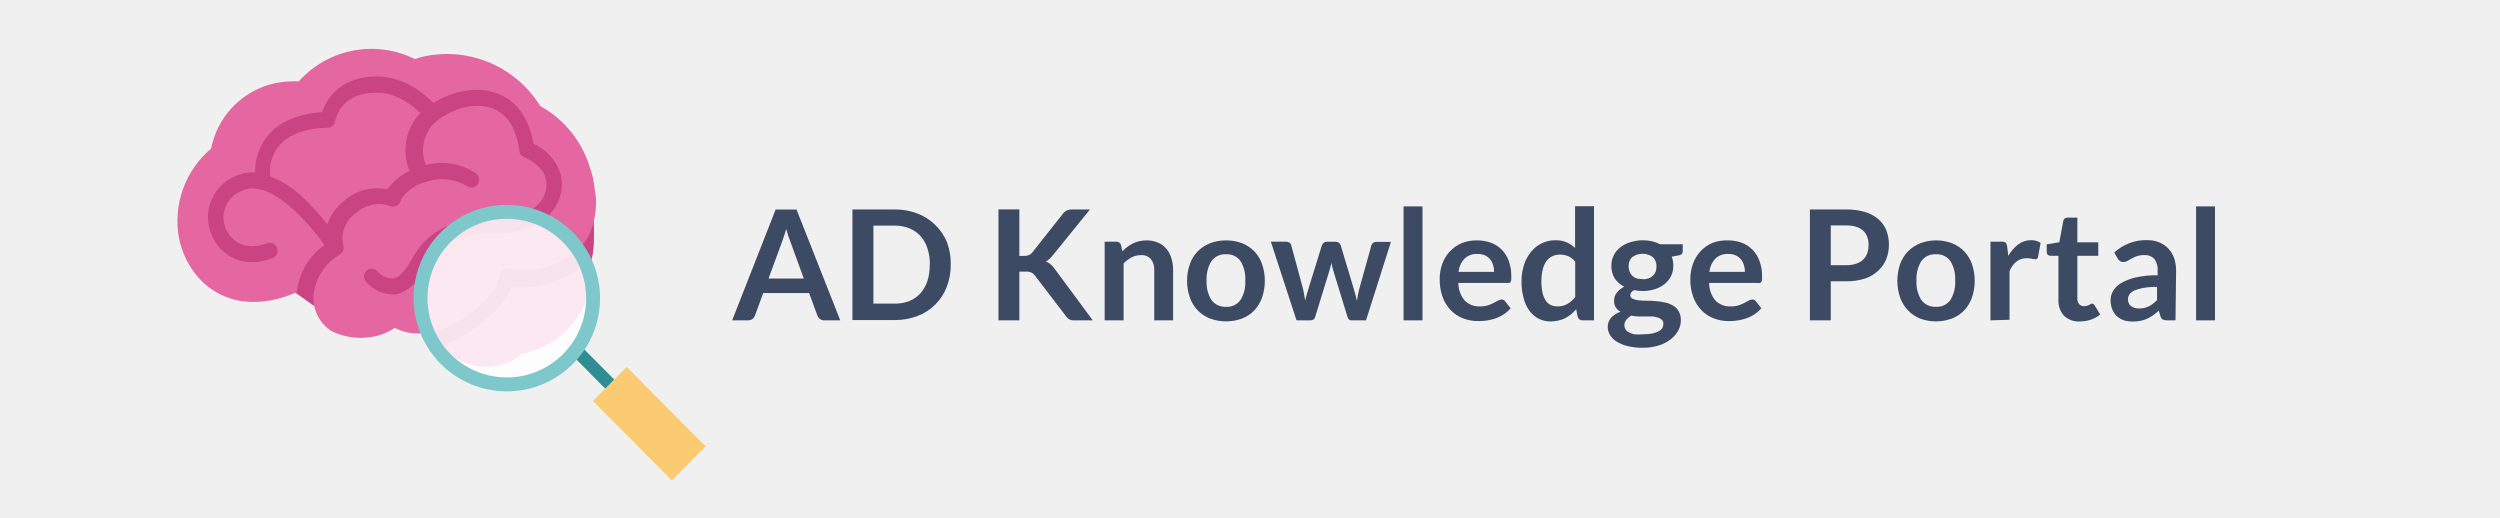
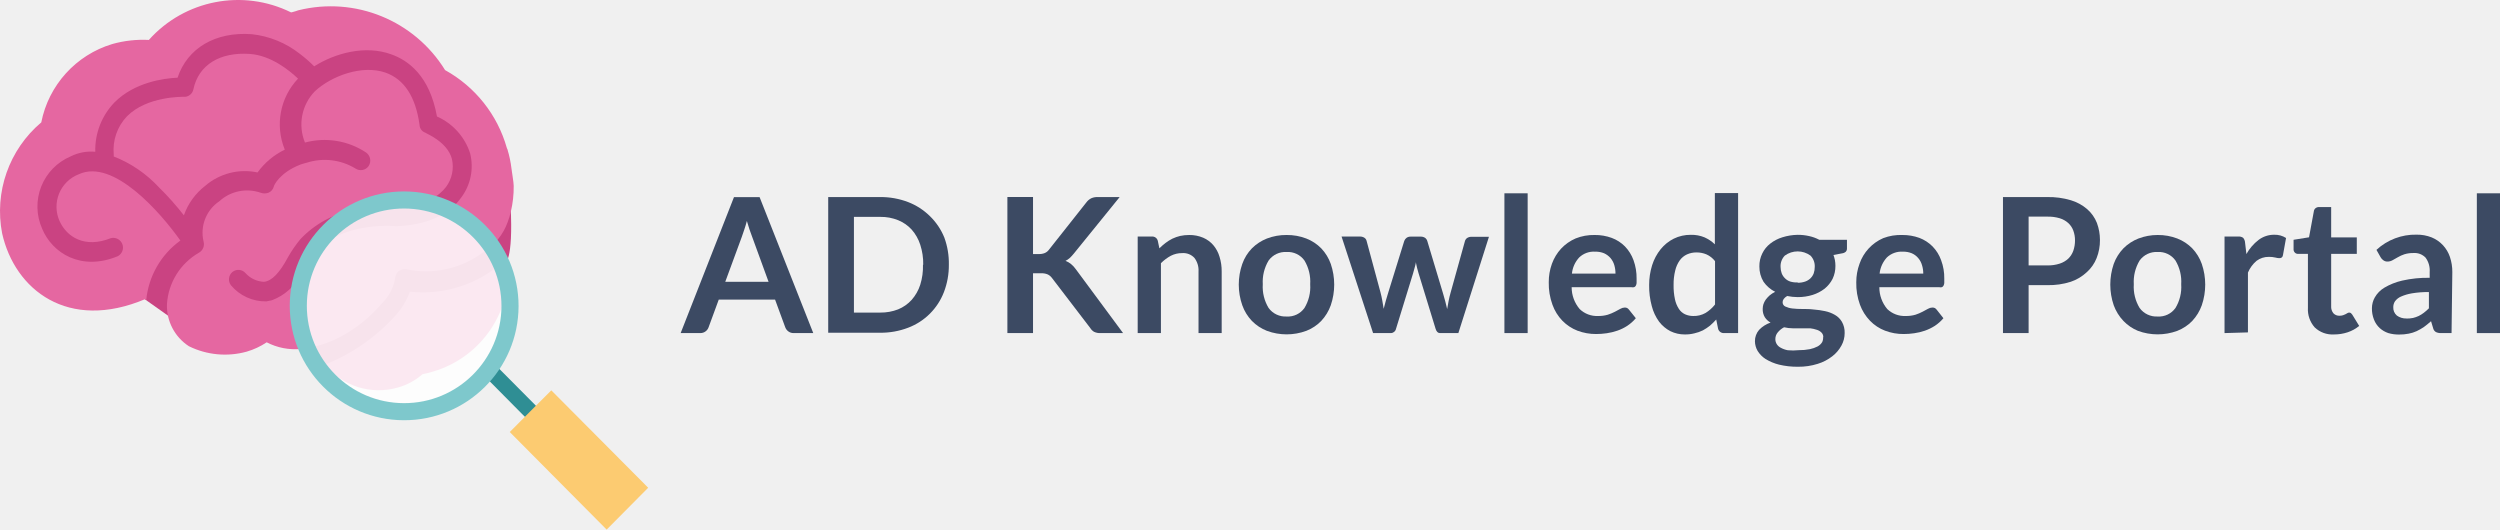
- <svg xmlns="http://www.w3.org/2000/svg" id="Layer_1" data-name="Layer 1" viewBox="0 0 359 74.31">
-   <path d="M40.82,40.9l4.89,3.46,14.67,1.8,3.19,3.52h8.16l8.07-6,4.77-5.84s1-.2.67-6.71-7-12.45-7-12.45l-7.16-7.77L57.94,9.72,47.53,10.89l-12,7.77-7,10.65v7.28l5.22,5,7.92-2.9Z" fill="#ca4382" />
-   <path d="M83.24,38.57a14.15,14.15,0,0,1-9.79,2.59,8.44,8.44,0,0,1-1.64,2.74,22.14,22.14,0,0,1-8.31,5.8,8.13,8.13,0,0,0,8.55,2.67,7.38,7.38,0,0,0,2.88-1.56,9.37,9.37,0,0,0,1.24-.31,12.32,12.32,0,0,0,8.76-13.14A8,8,0,0,1,83.24,38.57Z" fill="#e567a1" />
-   <path d="M85.34,26.74a12.69,12.69,0,0,0-.46-2.2c0-.08-.09-.15-.09-.23a15.09,15.09,0,0,0-7.22-9.09,15.72,15.72,0,0,0-17.17-7c-.24.09-.46.15-.79.24h-.08A14,14,0,0,0,42.9,11.69a13.32,13.32,0,0,0-4.28.48,12,12,0,0,0-8.31,9.17,13.61,13.61,0,0,0-4.58,13c1.48,6.58,7.7,11.52,16.78,7.67,0,.09,0,.09.08.16a9.74,9.74,0,0,1,4-7c-2.33-3.29-7.85-9.63-11.89-7.76a4.08,4.08,0,0,0-2.25,5.48c.85,1.87,2.95,3.22,6,2A1.14,1.14,0,0,1,39.27,37c-4.34,1.8-7.7-.4-8.86-3.22a6.37,6.37,0,0,1,3.34-8.46,5.32,5.32,0,0,1,2.88-.54A8,8,0,0,1,38.88,19c2.33-2.35,5.76-2.82,7.38-2.89,1.15-3.46,4.43-5.41,8.7-5.09a11,11,0,0,1,5.59,2.28,16.16,16.16,0,0,1,1.7,1.48c2.49-1.57,6-2.5,9-1.41,2,.7,4.51,2.5,5.37,7.28a7.09,7.09,0,0,1,3.88,4.31,6.13,6.13,0,0,1-1.09,5.24c-1,1.41-3.19,3.13-7.46,3.29h-.16c-.08,0-7.85-.79-10.64,4.78-.16.31-.31.63-.46.87a6.28,6.28,0,0,1-3.34,3c-.24.08-.46.08-.7.15a5.27,5.27,0,0,1-4.13-1.87,1.13,1.13,0,0,1,.16-1.57,1.11,1.11,0,0,1,1.55.15A3.08,3.08,0,0,0,56.36,40c.94-.08,1.86-1.09,2.79-2.82A14.43,14.43,0,0,1,60.64,35,11.64,11.64,0,0,1,67,31.56a14.94,14.94,0,0,1,5-.31c3.34-.15,4.89-1.33,5.68-2.35a4,4,0,0,0,.69-3.28c-.54-2.05-3.1-3-3.1-3.07a1,1,0,0,1-.69-.93c-.46-3.29-1.79-5.33-4-6.11-2.73-.94-6.31.39-8.25,2.19a5.57,5.57,0,0,0-1.16,6,8.8,8.8,0,0,1,7.16,1.17,1.16,1.16,0,0,1,.3,1.57,1.12,1.12,0,0,1-1.55.3,6.91,6.91,0,0,0-5.67-.69c-.31.08-.55.15-.78.23-2.41.94-3.11,2.44-3.11,2.59a1.08,1.08,0,0,1-.61.7,1.32,1.32,0,0,1-.94,0,4.81,4.81,0,0,0-4.82,1,4.44,4.44,0,0,0-1.85,4.7,1.14,1.14,0,0,1-.55,1.33,7.48,7.48,0,0,0-3.73,6,5.64,5.64,0,0,0,2.57,4.94,9.53,9.53,0,0,0,6.77.63,8.44,8.44,0,0,0,2.33-1.09,7.24,7.24,0,0,0,4,.78,13,13,0,0,0,4.73-1.48,16.55,16.55,0,0,0,4.74-3.85,5.28,5.28,0,0,0,1.55-2.89,1.27,1.27,0,0,1,.39-.87,1.29,1.29,0,0,1,.94-.24,11.16,11.16,0,0,0,9-2A6.84,6.84,0,0,0,84.9,33a9.42,9.42,0,0,0,.37-1.23,12.35,12.35,0,0,0,.33-3C85.58,28.19,85.46,27.71,85.34,26.74Z" fill="#e567a1" />
-   <path d="M54.72,13.33c-3.49-.24-6,1.26-6.61,4.15a1.09,1.09,0,0,1-1.16.87c-.08,0-4.27-.09-6.61,2.28a5.7,5.7,0,0,0-1.55,4.46v.24a14.36,14.36,0,0,1,5.29,3.61A32.75,32.75,0,0,1,47,32.22a7.49,7.49,0,0,1,2.49-3.45,7.1,7.1,0,0,1,6.13-1.57,8.51,8.51,0,0,1,3.19-2.67,7.77,7.77,0,0,1,1.55-8.31C59.39,15.29,57.21,13.5,54.72,13.33Z" fill="#e567a1" />
-   <path d="M82.6,51.45c1.43,1.43,2.84,2.86,4.27,4.31a.92.92,0,0,0,1.3-1.29c-1.43-1.43-2.85-2.86-4.28-4.31C83.06,49.31,81.76,50.62,82.6,51.45Z" fill="#2f8e94" />
-   <path d="M101.34,64.1,96.48,69,85.14,57.58l2.38-2.4L90,52.7Z" fill="#fccb71" />
-   <path d="M85.07,43a12.11,12.11,0,0,1-22.9,5.5,11.76,11.76,0,0,1-1-2.67A12.27,12.27,0,0,1,60.86,43a12.09,12.09,0,0,1,2.83-7.77A12.06,12.06,0,0,1,73,30.89a11.94,11.94,0,0,1,5.5,1.33A12.11,12.11,0,0,1,85,41.68C85,42.13,85.07,42.57,85.07,43Z" fill="#fff" opacity="0.85" style="isolation:isolate" />
-   <path d="M85.17,42.86A12.39,12.39,0,1,1,72.78,30.42,12.42,12.42,0,0,1,85.17,42.86Z" fill="none" stroke="#7ec8cc" stroke-miterlimit="10" stroke-width="2" />
-   <path d="M120.66,46h-2.29a1,1,0,0,1-.63-.2,1.06,1.06,0,0,1-.36-.48l-1.19-3.24H109.6l-1.19,3.24a1,1,0,0,1-.34.47,1,1,0,0,1-.63.21h-2.3l6.24-15.91h3Zm-10.3-6h5.07l-1.93-5.29c-.09-.24-.19-.51-.3-.83s-.21-.67-.31-1c-.1.37-.2.72-.3,1s-.2.61-.29.85Z" fill="#3c4a63" />
-   <path d="M136.53,38a8.73,8.73,0,0,1-.58,3.21,7.22,7.22,0,0,1-4.18,4.16,8.92,8.92,0,0,1-3.29.59h-6.07V30.08h6.07a8.92,8.92,0,0,1,3.29.59,7.47,7.47,0,0,1,2.54,1.64A7.34,7.34,0,0,1,136,34.82,8.81,8.81,0,0,1,136.53,38Zm-3,0a7.21,7.21,0,0,0-.35-2.35,5,5,0,0,0-1-1.76,4.33,4.33,0,0,0-1.58-1.1,5.37,5.37,0,0,0-2.09-.39h-3.09v11.2h3.09a5.56,5.56,0,0,0,2.09-.38,4.35,4.35,0,0,0,1.58-1.11,5,5,0,0,0,1-1.76A7.12,7.12,0,0,0,133.5,38Z" fill="#3c4a63" />
-   <path d="M146.38,36.75h.69a1.71,1.71,0,0,0,.69-.12,1.19,1.19,0,0,0,.47-.37l4.39-5.55a1.6,1.6,0,0,1,.58-.49,1.72,1.72,0,0,1,.76-.14h2.56l-5.36,6.61a5.07,5.07,0,0,1-.48.52,2.33,2.33,0,0,1-.5.34,2.2,2.2,0,0,1,.65.37,3.13,3.13,0,0,1,.57.62L156.92,46h-2.61a1.6,1.6,0,0,1-.79-.15,1.32,1.32,0,0,1-.44-.44l-4.49-5.87a1.35,1.35,0,0,0-.5-.41,1.8,1.8,0,0,0-.78-.13h-.93v7h-3V30.07h3Z" fill="#3c4a63" />
-   <path d="M158.63,46V34.7h1.66a.66.66,0,0,1,.69.49l.19.89a7.06,7.06,0,0,1,.72-.63,5.1,5.1,0,0,1,.8-.5,4.67,4.67,0,0,1,.91-.32,5,5,0,0,1,1.06-.11,4.07,4.07,0,0,1,1.64.32,3.27,3.27,0,0,1,1.19.88,3.72,3.72,0,0,1,.72,1.35,5.56,5.56,0,0,1,.25,1.73V46h-2.71V38.8a2.41,2.41,0,0,0-.48-1.6,1.77,1.77,0,0,0-1.44-.56,2.85,2.85,0,0,0-1.32.31,5,5,0,0,0-1.16.87V46Z" fill="#3c4a63" />
-   <path d="M176.06,34.52a6.24,6.24,0,0,1,2.3.41,5,5,0,0,1,1.75,1.15,5.13,5.13,0,0,1,1.12,1.83,7.49,7.49,0,0,1,0,4.83,5.26,5.26,0,0,1-1.12,1.84,4.92,4.92,0,0,1-1.75,1.16,6.66,6.66,0,0,1-4.6,0A5,5,0,0,1,172,44.58a5.14,5.14,0,0,1-1.13-1.84,7.32,7.32,0,0,1,0-4.83A5,5,0,0,1,172,36.08a5.17,5.17,0,0,1,1.76-1.15A6.28,6.28,0,0,1,176.06,34.52Zm0,9.54a2.38,2.38,0,0,0,2.09-1,4.74,4.74,0,0,0,.67-2.77,4.8,4.8,0,0,0-.67-2.78,2.38,2.38,0,0,0-2.09-1,2.42,2.42,0,0,0-2.11,1,4.84,4.84,0,0,0-.68,2.78,4.78,4.78,0,0,0,.68,2.77A2.44,2.44,0,0,0,176.06,44.06Z" fill="#3c4a63" />
-   <path d="M182.49,34.7h2.15a.94.94,0,0,1,.52.14.6.6,0,0,1,.26.37l1.62,6c.09.33.16.66.22,1s.1.63.16.95c.08-.32.16-.63.25-.95s.19-.64.3-1l1.86-6a.78.78,0,0,1,.27-.36.81.81,0,0,1,.46-.14h1.2a.89.89,0,0,1,.5.14.7.7,0,0,1,.26.36l1.85,6.16c.09.32.18.62.26.92s.15.6.22.9c.05-.32.11-.63.17-.95s.14-.64.24-1l1.67-6a.64.64,0,0,1,.26-.37.91.91,0,0,1,.49-.14h2.06L196.16,46H194c-.23,0-.4-.17-.5-.49l-2-6.52c-.07-.21-.13-.43-.18-.65s-.1-.43-.14-.64c0,.22-.09.44-.14.66s-.11.43-.18.65l-2,6.5a.62.62,0,0,1-.6.49h-2.08Z" fill="#3c4a63" />
-   <path d="M204.27,29.64V46h-2.72V29.64Z" fill="#3c4a63" />
-   <path d="M212.11,34.52a5.6,5.6,0,0,1,2,.34,4.27,4.27,0,0,1,1.55,1,4.55,4.55,0,0,1,1,1.61,6.06,6.06,0,0,1,.36,2.17c0,.2,0,.37,0,.51a.8.8,0,0,1-.1.32.35.35,0,0,1-.2.16.67.67,0,0,1-.3,0h-7a3.93,3.93,0,0,0,.94,2.56,2.91,2.91,0,0,0,2.15.81,3.84,3.84,0,0,0,1.14-.15,5.6,5.6,0,0,0,.84-.35c.24-.12.45-.23.63-.34a1.06,1.06,0,0,1,.52-.15.61.61,0,0,1,.28.06.76.76,0,0,1,.21.19l.8,1a4.76,4.76,0,0,1-1,.89,5.28,5.28,0,0,1-1.17.57,6.79,6.79,0,0,1-1.24.3,8.69,8.69,0,0,1-1.23.09,6.08,6.08,0,0,1-2.19-.39,5,5,0,0,1-1.76-1.16,5.22,5.22,0,0,1-1.17-1.89,7.21,7.21,0,0,1-.43-2.61,6.22,6.22,0,0,1,.37-2.17,5.28,5.28,0,0,1,1.07-1.77,5.13,5.13,0,0,1,1.71-1.2A5.67,5.67,0,0,1,212.11,34.52Zm.06,1.95a2.48,2.48,0,0,0-1.86.67,3.27,3.27,0,0,0-.86,1.9h5.1a3.53,3.53,0,0,0-.14-1,2.31,2.31,0,0,0-.44-.82,2.24,2.24,0,0,0-.75-.56A2.62,2.62,0,0,0,212.17,36.47Z" fill="#3c4a63" />
-   <path d="M227.26,46a.68.68,0,0,1-.7-.5l-.22-1.09a8.25,8.25,0,0,1-.73.72,5.68,5.68,0,0,1-.83.55,4.39,4.39,0,0,1-1,.35,4.33,4.33,0,0,1-1.11.13,3.81,3.81,0,0,1-1.69-.38,3.93,3.93,0,0,1-1.33-1.12,5.33,5.33,0,0,1-.85-1.81,8.83,8.83,0,0,1-.31-2.47,7.63,7.63,0,0,1,.35-2.33,5.73,5.73,0,0,1,1-1.87,4.65,4.65,0,0,1,1.53-1.23,4.4,4.4,0,0,1,2-.45,3.92,3.92,0,0,1,1.61.3,4.3,4.3,0,0,1,1.2.81v-6h2.72V46Zm-3.62-2a2.75,2.75,0,0,0,1.44-.35,4.14,4.14,0,0,0,1.12-1V37.58a2.64,2.64,0,0,0-1-.79,3,3,0,0,0-1.17-.23,2.65,2.65,0,0,0-1.11.23,2.13,2.13,0,0,0-.85.7,3.35,3.35,0,0,0-.53,1.19,6.5,6.5,0,0,0-.19,1.69,7.3,7.3,0,0,0,.16,1.68,3.31,3.31,0,0,0,.46,1.12,1.73,1.73,0,0,0,.72.63A2.32,2.32,0,0,0,223.64,44Z" fill="#3c4a63" />
-   <path d="M235.87,34.5a5.9,5.9,0,0,1,1.36.15,4.64,4.64,0,0,1,1.17.43h3.24v1a.54.54,0,0,1-.13.39.79.79,0,0,1-.45.2l-1,.19a3.78,3.78,0,0,1,.17.6,3.71,3.71,0,0,1,.06.67,3.46,3.46,0,0,1-.33,1.52,3.58,3.58,0,0,1-.93,1.15,4.53,4.53,0,0,1-1.4.73,5.78,5.78,0,0,1-1.75.26,6.28,6.28,0,0,1-1.24-.13c-.36.22-.53.46-.53.72a.54.54,0,0,0,.31.51,2.67,2.67,0,0,0,.83.23,9.94,9.94,0,0,0,1.16.06c.43,0,.87,0,1.33.06a9.68,9.68,0,0,1,1.33.19,3.83,3.83,0,0,1,1.16.44,2.2,2.2,0,0,1,.82.81,2.48,2.48,0,0,1,.32,1.32,3,3,0,0,1-.37,1.45,4,4,0,0,1-1.07,1.26,5.31,5.31,0,0,1-1.71.89,7.39,7.39,0,0,1-2.31.34,9.08,9.08,0,0,1-2.23-.25,5.58,5.58,0,0,1-1.57-.66,3,3,0,0,1-.93-.95,2.31,2.31,0,0,1-.31-1.12,2,2,0,0,1,.49-1.34,3.36,3.36,0,0,1,1.34-.85,1.9,1.9,0,0,1-.67-.62,1.79,1.79,0,0,1-.25-1,1.93,1.93,0,0,1,.08-.52,2.27,2.27,0,0,1,.27-.54,3.54,3.54,0,0,1,.46-.5,3.17,3.17,0,0,1,.65-.42A3.65,3.65,0,0,1,231.88,40a3.38,3.38,0,0,1-.49-1.81,3.29,3.29,0,0,1,.34-1.51,3.24,3.24,0,0,1,.93-1.15,4.36,4.36,0,0,1,1.42-.74A6.35,6.35,0,0,1,235.87,34.5Zm3,12a.73.73,0,0,0-.2-.55,1.31,1.31,0,0,0-.54-.33,3.85,3.85,0,0,0-.79-.18c-.31,0-.63,0-1,0h-1.06a4.57,4.57,0,0,1-1-.12,2.35,2.35,0,0,0-.74.6,1.19,1.19,0,0,0-.28.79,1.09,1.09,0,0,0,.15.56,1.18,1.18,0,0,0,.47.44,2.74,2.74,0,0,0,.84.3A6.6,6.6,0,0,0,236,48a6.29,6.29,0,0,0,1.31-.12,3.48,3.48,0,0,0,.9-.32,1.43,1.43,0,0,0,.53-.5A1.22,1.22,0,0,0,238.85,46.46Zm-3-6.39a2.58,2.58,0,0,0,.88-.14,1.67,1.67,0,0,0,.62-.38,1.62,1.62,0,0,0,.38-.58,2.27,2.27,0,0,0,.12-.75,1.76,1.76,0,0,0-.5-1.33,2.54,2.54,0,0,0-3,0,1.76,1.76,0,0,0-.5,1.33A2.25,2.25,0,0,0,234,39a1.62,1.62,0,0,0,.38.58,1.54,1.54,0,0,0,.63.39A2.56,2.56,0,0,0,235.87,40.07Z" fill="#3c4a63" />
-   <path d="M248.12,34.52a5.7,5.7,0,0,1,2,.34,4.32,4.32,0,0,1,1.54,1,4.42,4.42,0,0,1,1,1.61,5.84,5.84,0,0,1,.37,2.17,3.68,3.68,0,0,1,0,.51.8.8,0,0,1-.1.32.37.37,0,0,1-.19.16.69.69,0,0,1-.31,0h-7a3.93,3.93,0,0,0,.93,2.56,2.92,2.92,0,0,0,2.16.81,3.84,3.84,0,0,0,1.14-.15,5.46,5.46,0,0,0,.83-.35c.24-.12.45-.23.63-.34a1.06,1.06,0,0,1,.52-.15.65.65,0,0,1,.29.06.76.76,0,0,1,.21.19l.79,1a4.71,4.71,0,0,1-1,.89,5.74,5.74,0,0,1-1.17.57,6.89,6.89,0,0,1-1.25.3,8.66,8.66,0,0,1-1.22.09,6,6,0,0,1-2.19-.39,4.87,4.87,0,0,1-1.76-1.16,5.38,5.38,0,0,1-1.18-1.89,7.21,7.21,0,0,1-.43-2.61,6.23,6.23,0,0,1,.38-2.17,5.07,5.07,0,0,1,2.77-3A5.67,5.67,0,0,1,248.12,34.52Zm.06,1.95a2.51,2.51,0,0,0-1.86.67,3.33,3.33,0,0,0-.86,1.9h5.11a3.21,3.21,0,0,0-.15-1,2.17,2.17,0,0,0-.44-.82,2.05,2.05,0,0,0-.75-.56A2.62,2.62,0,0,0,248.18,36.47Z" fill="#3c4a63" />
-   <path d="M262.9,40.39V46h-3V30.08h5.18a9.08,9.08,0,0,1,2.76.37,5.2,5.2,0,0,1,1.92,1.05,4.18,4.18,0,0,1,1.13,1.6,5.7,5.7,0,0,1,.36,2,5.59,5.59,0,0,1-.39,2.12,4.32,4.32,0,0,1-1.15,1.65A5.16,5.16,0,0,1,267.82,40a8.45,8.45,0,0,1-2.7.39Zm0-2.31h2.22a4.38,4.38,0,0,0,1.42-.21,2.66,2.66,0,0,0,1-.58,2.39,2.39,0,0,0,.59-.92,3.63,3.63,0,0,0,.2-1.22,3.23,3.23,0,0,0-.2-1.15,2.24,2.24,0,0,0-.59-.88,2.63,2.63,0,0,0-1-.56,4.69,4.69,0,0,0-1.42-.19H262.9Z" fill="#3c4a63" />
-   <path d="M278,34.52a6.24,6.24,0,0,1,2.3.41,5,5,0,0,1,1.75,1.15,5.13,5.13,0,0,1,1.12,1.83,7.49,7.49,0,0,1,0,4.83,5.26,5.26,0,0,1-1.12,1.84,4.92,4.92,0,0,1-1.75,1.16,6.66,6.66,0,0,1-4.6,0A5,5,0,0,1,274,44.58a5.3,5.3,0,0,1-1.14-1.84,7.49,7.49,0,0,1,0-4.83A5.17,5.17,0,0,1,274,36.08a5.07,5.07,0,0,1,1.76-1.15A6.28,6.28,0,0,1,278,34.52Zm0,9.54a2.38,2.38,0,0,0,2.09-1,4.74,4.74,0,0,0,.67-2.77,4.8,4.8,0,0,0-.67-2.78,2.38,2.38,0,0,0-2.09-1,2.42,2.42,0,0,0-2.11,1,4.84,4.84,0,0,0-.68,2.78,4.78,4.78,0,0,0,.68,2.77A2.44,2.44,0,0,0,278,44.06Z" fill="#3c4a63" />
-   <path d="M285.83,46V34.7h1.6a.86.86,0,0,1,.58.15.93.93,0,0,1,.22.53l.16,1.37a5.41,5.41,0,0,1,1.42-1.65,3,3,0,0,1,1.83-.61,2.42,2.42,0,0,1,1.39.38l-.36,2a.42.42,0,0,1-.14.28.45.45,0,0,1-.3.08,1.83,1.83,0,0,1-.45-.07,3,3,0,0,0-.76-.08,2.33,2.33,0,0,0-1.45.47,3.64,3.64,0,0,0-1,1.37v7Z" fill="#3c4a63" />
-   <path d="M298.64,46.16a3,3,0,0,1-2.26-.83,3.17,3.17,0,0,1-.79-2.29V36.73h-1.15a.5.5,0,0,1-.37-.14.53.53,0,0,1-.16-.43V35.08l1.81-.29.57-3.08a.53.53,0,0,1,.21-.34.63.63,0,0,1,.4-.12h1.41V34.8h3v1.93h-3v6.12a1.2,1.2,0,0,0,.26.83.92.92,0,0,0,.7.29,1.35,1.35,0,0,0,.43-.06l.29-.12.23-.13a.39.39,0,0,1,.2-.06.34.34,0,0,1,.2.06,1,1,0,0,1,.16.18l.81,1.32a4.1,4.1,0,0,1-1.36.75A5,5,0,0,1,298.64,46.16Z" fill="#3c4a63" />
-   <path d="M312.4,46h-1.22a1.29,1.29,0,0,1-.61-.12.72.72,0,0,1-.33-.47l-.24-.8c-.29.26-.57.48-.84.68a6.13,6.13,0,0,1-.86.49,4,4,0,0,1-.93.29,5.35,5.35,0,0,1-1.1.1A4.25,4.25,0,0,1,305,46a2.86,2.86,0,0,1-1-.58,2.66,2.66,0,0,1-.68-1,3.45,3.45,0,0,1-.24-1.34,2.6,2.6,0,0,1,.34-1.26,3.13,3.13,0,0,1,1.11-1.13,7.31,7.31,0,0,1,2.08-.83,13.37,13.37,0,0,1,3.23-.33v-.67a2.53,2.53,0,0,0-.48-1.69,1.77,1.77,0,0,0-1.39-.54,3.44,3.44,0,0,0-1.1.15,4,4,0,0,0-.77.35l-.6.34a1.22,1.22,0,0,1-.6.16.78.78,0,0,1-.48-.15,1.07,1.07,0,0,1-.32-.35l-.49-.87a6.7,6.7,0,0,1,4.7-1.78,4.64,4.64,0,0,1,1.76.32,3.76,3.76,0,0,1,1.32.91,3.81,3.81,0,0,1,.82,1.38,5.46,5.46,0,0,1,.28,1.76Zm-5.28-1.7a3.74,3.74,0,0,0,.77-.07,3.68,3.68,0,0,0,.66-.23,3.62,3.62,0,0,0,.61-.38,5.37,5.37,0,0,0,.59-.52V41.2a11,11,0,0,0-2,.15,5.48,5.48,0,0,0-1.28.38,1.73,1.73,0,0,0-.69.55,1.22,1.22,0,0,0-.2.67,1.2,1.2,0,0,0,.42,1A1.8,1.8,0,0,0,307.12,44.29Z" fill="#3c4a63" />
-   <path d="M318.07,29.64V46h-2.71V29.64Z" fill="#3c4a63" />
+ <svg xmlns="http://www.w3.org/2000/svg" viewBox="0 0 292.591 61.983" version="1.1" width="292.591" height="61.983">
+   <defs id="defs65" />
+   <path d="m 15.341,33.883 4.89,3.46 14.67,1.8 3.19,3.52 h 8.16 l 8.07,-6 4.77,-5.84 c 0,0 1,-0.2 0.67,-6.71 -0.33,-6.51 -7,-12.45 -7,-12.45 l -7.16,-7.77 -13.14,-1.19 -10.41,1.17 -12,7.77 -7,10.65 v 7.28 l 5.22,5 7.92,-2.9 z" fill="#ca4382" id="path12" />
+   <path d="m 57.761,31.553 a 14.15,14.15 0 0 1 -9.79,2.59 8.44,8.44 0 0 1 -1.64,2.74 22.14,22.14 0 0 1 -8.31,5.8 8.13,8.13 0 0 0 8.55,2.67 7.38,7.38 0 0 0 2.88,-1.56 9.37,9.37 0 0 0 1.24,-0.31 12.32,12.32 0 0 0 8.76,-13.14 8,8 0 0 1 -1.69,1.21 z" fill="#e567a1" id="path14" />
+   <path d="m 59.861,19.723 a 12.69,12.69 0 0 0 -0.46,-2.2 c 0,-0.08 -0.09,-0.15 -0.09,-0.23 a 15.09,15.09 0 0 0 -7.22,-9.09 15.72,15.72 0 0 0 -17.17,-7 c -0.24,0.09 -0.46,0.15 -0.79,0.24 h -0.08 a 14,14 0 0 0 -16.63,3.23 13.32,13.32 0 0 0 -4.28,0.48 12,12 0 0 0 -8.31,9.17 13.61,13.61 0 0 0 -4.58,13 c 1.48,6.58 7.7,11.52 16.78,7.67 0,0.09 0,0.09 0.08,0.16 a 9.74,9.74 0 0 1 4,-7 c -2.33,-3.29 -7.85,-9.63 -11.89,-7.76 a 4.08,4.08 0 0 0 -2.25,5.48 c 0.85,1.87 2.95,3.22 6,2 a 1.14,1.14 0 0 1 0.82,2.11 c -4.34,1.8 -7.7,-0.4 -8.86,-3.22 a 6.37,6.37 0 0 1 3.34,-8.46 5.32,5.32 0 0 1 2.88,-0.54 8,8 0 0 1 2.25,-5.78 c 2.33,-2.35 5.76,-2.82 7.38,-2.89 1.15,-3.46 4.43,-5.41 8.7,-5.09 a 11,11 0 0 1 5.59,2.28 16.16,16.16 0 0 1 1.7,1.48 c 2.49,-1.57 6,-2.5 9,-1.41 2,0.7 4.51,2.5 5.37,7.28 a 7.09,7.09 0 0 1 3.88,4.31 6.13,6.13 0 0 1 -1.09,5.24 c -1,1.41 -3.19,3.13 -7.46,3.29 h -0.16 c -0.08,0 -7.85,-0.79 -10.64,4.78 -0.16,0.31 -0.31,0.63 -0.46,0.87 a 6.28,6.28 0 0 1 -3.34,3 c -0.24,0.08 -0.46,0.08 -0.7,0.15 a 5.27,5.27 0 0 1 -4.13,-1.87 1.13,1.13 0 0 1 0.16,-1.57 1.11,1.11 0 0 1 1.55,0.15 3.08,3.08 0 0 0 2.13,1 c 0.94,-0.08 1.86,-1.09 2.79,-2.82 a 14.43,14.43 0 0 1 1.49,-2.18 11.64,11.64 0 0 1 6.36,-3.44 14.94,14.94 0 0 1 5,-0.31 c 3.34,-0.15 4.89,-1.33 5.68,-2.35 a 4,4 0 0 0 0.69,-3.28 c -0.54,-2.05 -3.1,-3 -3.1,-3.07 a 1,1 0 0 1 -0.69,-0.93 c -0.46,-3.29 -1.79,-5.33 -4,-6.11 -2.73,-0.94 -6.31,0.39 -8.25,2.19 a 5.57,5.57 0 0 0 -1.16,6 8.8,8.8 0 0 1 7.16,1.17 1.16,1.16 0 0 1 0.3,1.57 1.12,1.12 0 0 1 -1.55,0.3 6.91,6.91 0 0 0 -5.67,-0.69 c -0.31,0.08 -0.55,0.15 -0.78,0.23 -2.41,0.94 -3.11,2.44 -3.11,2.59 a 1.08,1.08 0 0 1 -0.61,0.7 1.32,1.32 0 0 1 -0.94,0 4.81,4.81 0 0 0 -4.82,1 4.44,4.44 0 0 0 -1.85,4.7 1.14,1.14 0 0 1 -0.55,1.33 7.48,7.48 0 0 0 -3.73,6 5.64,5.64 0 0 0 2.57,4.94 9.53,9.53 0 0 0 6.77,0.63 8.44,8.44 0 0 0 2.33,-1.09 7.24,7.24 0 0 0 4,0.78 13,13 0 0 0 4.73,-1.48 16.55,16.55 0 0 0 4.74,-3.85 5.28,5.28 0 0 0 1.55,-2.89 1.27,1.27 0 0 1 0.39,-0.87 1.29,1.29 0 0 1 0.94,-0.24 11.16,11.16 0 0 0 9,-2 6.84,6.84 0 0 0 2.86,-3.53 9.42,9.42 0 0 0 0.37,-1.23 12.35,12.35 0 0 0 0.33,-3 c -0.02,-0.58 -0.14,-1.06 -0.26,-2.03 z" fill="#e567a1" id="path16" />
+   <path d="m 29.241,6.313 c -3.49,-0.24 -6,1.26 -6.61,4.15 a 1.09,1.09 0 0 1 -1.16,0.87 c -0.08,0 -4.27,-0.09 -6.61,2.28 a 5.7,5.7 0 0 0 -1.55,4.46 v 0.24 a 14.36,14.36 0 0 1 5.29,3.61 32.75,32.75 0 0 1 2.92,3.28 7.49,7.49 0 0 1 2.49,-3.45 7.1,7.1 0 0 1 6.13,-1.57 8.51,8.51 0 0 1 3.19,-2.67 7.77,7.77 0 0 1 1.55,-8.31 c -0.97,-0.93 -3.15,-2.72 -5.64,-2.89 z" fill="#e567a1" id="path18" />
+   <path d="m 57.121,44.433 c 1.43,1.43 2.84,2.86 4.27,4.31 a 0.92,0.92 0 0 0 1.3,-1.29 c -1.43,-1.43 -2.85,-2.86 -4.28,-4.31 -0.83,-0.85 -2.13,0.46 -1.29,1.29 z" fill="#2f8e94" id="path20" />
+   <path d="m 75.861,57.083 -4.86,4.9 -11.34,-11.42 2.38,-2.4 2.48,-2.48 z" fill="#fccb71" id="path22" />
+   <path d="m 59.591,35.983 a 12.11,12.11 0 0 1 -22.9,5.5 11.76,11.76 0 0 1 -1,-2.67 12.27,12.27 0 0 1 -0.31,-2.83 12.09,12.09 0 0 1 2.83,-7.77 12.06,12.06 0 0 1 9.31,-4.34 11.94,11.94 0 0 1 5.5,1.33 12.11,12.11 0 0 1 6.5,9.46 c 0,0.45 0.07,0.89 0.07,1.32 z" fill="#ffffff" opacity="0.85" style="isolation:isolate" id="path24" />
+   <path d="m 59.691,35.843 a 12.39,12.39 0 1 1 -12.39,-12.44 12.42,12.42 0 0 1 12.39,12.44 z" fill="none" stroke="#7ec8cc" stroke-miterlimit="10" stroke-width="2" id="path26" />
+   <path d="m 95.181,38.983 h -2.29 a 1,1 0 0 1 -0.63,-0.2 1.06,1.06 0 0 1 -0.36,-0.48 l -1.19,-3.24 h -6.59 l -1.19,3.24 a 1,1 0 0 1 -0.34,0.47 1,1 0 0 1 -0.63,0.21 h -2.3 l 6.24,-15.91 h 3 z m -10.3,-6 h 5.07 l -1.93,-5.29 c -0.09,-0.24 -0.19,-0.51 -0.3,-0.83 -0.11,-0.32 -0.21,-0.67 -0.31,-1 -0.1,0.37 -0.2,0.72 -0.3,1 -0.1,0.28 -0.2,0.61 -0.29,0.85 z" fill="#3c4a63" id="path28" />
+   <path d="m 111.051,30.983 a 8.73,8.73 0 0 1 -0.58,3.21 7.22,7.22 0 0 1 -4.18,4.16 8.92,8.92 0 0 1 -3.29,0.59 h -6.07 v -15.88 h 6.07 a 8.92,8.92 0 0 1 3.29,0.59 7.47,7.47 0 0 1 2.54,1.64 7.34,7.34 0 0 1 1.69,2.51 8.81,8.81 0 0 1 0.53,3.18 z m -3,0 a 7.21,7.21 0 0 0 -0.35,-2.35 5,5 0 0 0 -1,-1.76 4.33,4.33 0 0 0 -1.58,-1.1 5.37,5.37 0 0 0 -2.09,-0.39 h -3.09 v 11.2 h 3.09 a 5.56,5.56 0 0 0 2.09,-0.38 4.35,4.35 0 0 0 1.58,-1.11 5,5 0 0 0 1,-1.76 7.12,7.12 0 0 0 0.32,-2.35 z" fill="#3c4a63" id="path30" />
+   <path d="m 120.901,29.733 h 0.69 a 1.71,1.71 0 0 0 0.69,-0.12 1.19,1.19 0 0 0 0.47,-0.37 l 4.39,-5.55 a 1.6,1.6 0 0 1 0.58,-0.49 1.72,1.72 0 0 1 0.76,-0.14 h 2.56 l -5.36,6.61 a 5.07,5.07 0 0 1 -0.48,0.52 2.33,2.33 0 0 1 -0.5,0.34 2.2,2.2 0 0 1 0.65,0.37 3.13,3.13 0 0 1 0.57,0.62 l 5.52,7.46 h -2.61 a 1.6,1.6 0 0 1 -0.79,-0.15 1.32,1.32 0 0 1 -0.44,-0.44 l -4.49,-5.87 a 1.35,1.35 0 0 0 -0.5,-0.41 1.8,1.8 0 0 0 -0.78,-0.13 h -0.93 v 7 h -3 v -15.93 h 3 z" fill="#3c4a63" id="path32" />
+   <path d="m 133.151,38.983 v -11.3 h 1.66 a 0.66,0.66 0 0 1 0.69,0.49 l 0.19,0.89 a 7.06,7.06 0 0 1 0.72,-0.63 5.1,5.1 0 0 1 0.8,-0.5 4.67,4.67 0 0 1 0.91,-0.32 5,5 0 0 1 1.06,-0.11 4.07,4.07 0 0 1 1.64,0.32 3.27,3.27 0 0 1 1.19,0.88 3.72,3.72 0 0 1 0.72,1.35 5.56,5.56 0 0 1 0.25,1.73 v 7.2 h -2.71 v -7.2 a 2.41,2.41 0 0 0 -0.48,-1.6 1.77,1.77 0 0 0 -1.44,-0.56 2.85,2.85 0 0 0 -1.32,0.31 5,5 0 0 0 -1.16,0.87 v 8.18 z" fill="#3c4a63" id="path34" />
+   <path d="m 150.581,27.503 a 6.24,6.24 0 0 1 2.3,0.41 5,5 0 0 1 1.75,1.15 5.13,5.13 0 0 1 1.12,1.83 7.49,7.49 0 0 1 0,4.83 5.26,5.26 0 0 1 -1.12,1.84 4.92,4.92 0 0 1 -1.75,1.16 6.66,6.66 0 0 1 -4.6,0 5,5 0 0 1 -1.76,-1.16 5.14,5.14 0 0 1 -1.13,-1.84 7.32,7.32 0 0 1 0,-4.83 5,5 0 0 1 1.13,-1.83 5.17,5.17 0 0 1 1.76,-1.15 6.28,6.28 0 0 1 2.3,-0.41 z m 0,9.54 a 2.38,2.38 0 0 0 2.09,-1 4.74,4.74 0 0 0 0.67,-2.77 4.8,4.8 0 0 0 -0.67,-2.78 2.38,2.38 0 0 0 -2.09,-1 2.42,2.42 0 0 0 -2.11,1 4.84,4.84 0 0 0 -0.68,2.78 4.78,4.78 0 0 0 0.68,2.77 2.44,2.44 0 0 0 2.11,1 z" fill="#3c4a63" id="path36" />
+   <path d="m 157.011,27.683 h 2.15 a 0.94,0.94 0 0 1 0.52,0.14 0.6,0.6 0 0 1 0.26,0.37 l 1.62,6 c 0.09,0.33 0.16,0.66 0.22,1 0.06,0.34 0.1,0.63 0.16,0.95 0.08,-0.32 0.16,-0.63 0.25,-0.95 0.09,-0.32 0.19,-0.64 0.3,-1 l 1.86,-6 a 0.78,0.78 0 0 1 0.27,-0.36 0.81,0.81 0 0 1 0.46,-0.14 h 1.2 a 0.89,0.89 0 0 1 0.5,0.14 0.7,0.7 0 0 1 0.26,0.36 l 1.85,6.16 c 0.09,0.32 0.18,0.62 0.26,0.92 0.08,0.3 0.15,0.6 0.22,0.9 0.05,-0.32 0.11,-0.63 0.17,-0.95 0.06,-0.32 0.14,-0.64 0.24,-1 l 1.67,-6 a 0.64,0.64 0 0 1 0.26,-0.37 0.91,0.91 0 0 1 0.49,-0.14 h 2.06 l -3.58,11.27 h -2.16 c -0.23,0 -0.4,-0.17 -0.5,-0.49 l -2,-6.52 c -0.07,-0.21 -0.13,-0.43 -0.18,-0.65 -0.05,-0.22 -0.1,-0.43 -0.14,-0.64 0,0.22 -0.09,0.44 -0.14,0.66 -0.05,0.22 -0.11,0.43 -0.18,0.65 l -2,6.5 a 0.62,0.62 0 0 1 -0.6,0.49 h -2.08 z" fill="#3c4a63" id="path38" />
+   <path d="m 178.791,22.623 v 16.36 h -2.72 v -16.36 z" fill="#3c4a63" id="path40" />
+   <path d="m 186.631,27.503 a 5.6,5.6 0 0 1 2,0.34 4.27,4.27 0 0 1 1.55,1 4.55,4.55 0 0 1 1,1.61 6.06,6.06 0 0 1 0.36,2.17 c 0,0.2 0,0.37 0,0.51 a 0.8,0.8 0 0 1 -0.1,0.32 0.35,0.35 0 0 1 -0.2,0.16 0.67,0.67 0 0 1 -0.3,0 h -7 a 3.93,3.93 0 0 0 0.94,2.56 2.91,2.91 0 0 0 2.15,0.81 3.84,3.84 0 0 0 1.14,-0.15 5.6,5.6 0 0 0 0.84,-0.35 c 0.24,-0.12 0.45,-0.23 0.63,-0.34 a 1.06,1.06 0 0 1 0.52,-0.15 0.61,0.61 0 0 1 0.28,0.06 0.76,0.76 0 0 1 0.21,0.19 l 0.8,1 a 4.76,4.76 0 0 1 -1,0.89 5.28,5.28 0 0 1 -1.17,0.57 6.79,6.79 0 0 1 -1.24,0.3 8.69,8.69 0 0 1 -1.23,0.09 6.08,6.08 0 0 1 -2.19,-0.39 5,5 0 0 1 -1.76,-1.16 5.22,5.22 0 0 1 -1.17,-1.89 7.21,7.21 0 0 1 -0.43,-2.61 6.22,6.22 0 0 1 0.37,-2.17 5.28,5.28 0 0 1 1.07,-1.77 5.13,5.13 0 0 1 1.71,-1.2 5.67,5.67 0 0 1 2.22,-0.4 z m 0.06,1.95 a 2.48,2.48 0 0 0 -1.86,0.67 3.27,3.27 0 0 0 -0.86,1.9 h 5.1 a 3.53,3.53 0 0 0 -0.14,-1 2.31,2.31 0 0 0 -0.44,-0.82 2.24,2.24 0 0 0 -0.75,-0.56 2.62,2.62 0 0 0 -1.05,-0.19 z" fill="#3c4a63" id="path42" />
+   <path d="m 201.781,38.983 a 0.68,0.68 0 0 1 -0.7,-0.5 l -0.22,-1.09 a 8.25,8.25 0 0 1 -0.73,0.72 5.68,5.68 0 0 1 -0.83,0.55 4.39,4.39 0 0 1 -1,0.35 4.33,4.33 0 0 1 -1.11,0.13 3.81,3.81 0 0 1 -1.69,-0.38 3.93,3.93 0 0 1 -1.33,-1.12 5.33,5.33 0 0 1 -0.85,-1.81 8.83,8.83 0 0 1 -0.31,-2.47 7.63,7.63 0 0 1 0.35,-2.33 5.73,5.73 0 0 1 1,-1.87 4.65,4.65 0 0 1 1.53,-1.23 4.4,4.4 0 0 1 2,-0.45 3.92,3.92 0 0 1 1.61,0.3 4.3,4.3 0 0 1 1.2,0.81 v -6 h 2.72 v 16.39 z m -3.62,-2 a 2.75,2.75 0 0 0 1.44,-0.35 4.14,4.14 0 0 0 1.12,-1 v -5.07 a 2.64,2.64 0 0 0 -1,-0.79 3,3 0 0 0 -1.17,-0.23 2.65,2.65 0 0 0 -1.11,0.23 2.13,2.13 0 0 0 -0.85,0.7 3.35,3.35 0 0 0 -0.53,1.19 6.5,6.5 0 0 0 -0.19,1.69 7.3,7.3 0 0 0 0.16,1.68 3.31,3.31 0 0 0 0.46,1.12 1.73,1.73 0 0 0 0.72,0.63 2.32,2.32 0 0 0 0.95,0.2 z" fill="#3c4a63" id="path44" />
+   <path d="m 210.391,27.483 a 5.9,5.9 0 0 1 1.36,0.15 4.64,4.64 0 0 1 1.17,0.43 h 3.24 v 1 a 0.54,0.54 0 0 1 -0.13,0.39 0.79,0.79 0 0 1 -0.45,0.2 l -1,0.19 a 3.78,3.78 0 0 1 0.17,0.6 3.71,3.71 0 0 1 0.06,0.67 3.46,3.46 0 0 1 -0.33,1.52 3.58,3.58 0 0 1 -0.93,1.15 4.53,4.53 0 0 1 -1.4,0.73 5.78,5.78 0 0 1 -1.75,0.26 6.28,6.28 0 0 1 -1.24,-0.13 c -0.36,0.22 -0.53,0.46 -0.53,0.72 a 0.54,0.54 0 0 0 0.31,0.51 2.67,2.67 0 0 0 0.83,0.23 9.94,9.94 0 0 0 1.16,0.06 c 0.43,0 0.87,0 1.33,0.06 a 9.68,9.68 0 0 1 1.33,0.19 3.83,3.83 0 0 1 1.16,0.44 2.2,2.2 0 0 1 0.82,0.81 2.48,2.48 0 0 1 0.32,1.32 3,3 0 0 1 -0.37,1.45 4,4 0 0 1 -1.07,1.26 5.31,5.31 0 0 1 -1.71,0.89 7.39,7.39 0 0 1 -2.31,0.34 9.08,9.08 0 0 1 -2.23,-0.25 5.58,5.58 0 0 1 -1.57,-0.66 3,3 0 0 1 -0.93,-0.95 2.31,2.31 0 0 1 -0.31,-1.12 2,2 0 0 1 0.49,-1.34 3.36,3.36 0 0 1 1.34,-0.85 1.9,1.9 0 0 1 -0.67,-0.62 1.79,1.79 0 0 1 -0.25,-1 1.93,1.93 0 0 1 0.08,-0.52 2.27,2.27 0 0 1 0.27,-0.54 3.54,3.54 0 0 1 0.46,-0.5 3.17,3.17 0 0 1 0.65,-0.42 3.65,3.65 0 0 1 -1.36,-1.17 3.38,3.38 0 0 1 -0.49,-1.81 3.29,3.29 0 0 1 0.34,-1.51 3.24,3.24 0 0 1 0.93,-1.15 4.36,4.36 0 0 1 1.42,-0.74 6.35,6.35 0 0 1 1.79,-0.29 z m 3,12 a 0.73,0.73 0 0 0 -0.2,-0.55 1.31,1.31 0 0 0 -0.54,-0.33 3.85,3.85 0 0 0 -0.79,-0.18 c -0.31,0 -0.63,0 -1,0 h -1.06 a 4.57,4.57 0 0 1 -1,-0.12 2.35,2.35 0 0 0 -0.74,0.6 1.19,1.19 0 0 0 -0.28,0.79 1.09,1.09 0 0 0 0.15,0.56 1.18,1.18 0 0 0 0.47,0.44 2.74,2.74 0 0 0 0.84,0.3 6.6,6.6 0 0 0 1.28,-0.01 6.29,6.29 0 0 0 1.31,-0.12 3.48,3.48 0 0 0 0.9,-0.32 1.43,1.43 0 0 0 0.53,-0.5 1.22,1.22 0 0 0 0.11,-0.6 z m -3,-6.39 a 2.58,2.58 0 0 0 0.88,-0.14 1.67,1.67 0 0 0 0.62,-0.38 1.62,1.62 0 0 0 0.38,-0.58 2.27,2.27 0 0 0 0.12,-0.75 1.76,1.76 0 0 0 -0.5,-1.33 2.54,2.54 0 0 0 -3,0 1.76,1.76 0 0 0 -0.5,1.33 2.25,2.25 0 0 0 0.13,0.74 1.62,1.62 0 0 0 0.38,0.58 1.54,1.54 0 0 0 0.63,0.39 2.56,2.56 0 0 0 0.86,0.1 z" fill="#3c4a63" id="path46" />
+   <path d="m 222.641,27.503 a 5.7,5.7 0 0 1 2,0.34 4.32,4.32 0 0 1 1.54,1 4.42,4.42 0 0 1 1,1.61 5.84,5.84 0 0 1 0.37,2.17 3.68,3.68 0 0 1 0,0.51 0.8,0.8 0 0 1 -0.1,0.32 0.37,0.37 0 0 1 -0.19,0.16 0.69,0.69 0 0 1 -0.31,0 h -7 a 3.93,3.93 0 0 0 0.93,2.56 2.92,2.92 0 0 0 2.16,0.81 3.84,3.84 0 0 0 1.14,-0.15 5.46,5.46 0 0 0 0.83,-0.35 c 0.24,-0.12 0.45,-0.23 0.63,-0.34 a 1.06,1.06 0 0 1 0.52,-0.15 0.65,0.65 0 0 1 0.29,0.06 0.76,0.76 0 0 1 0.21,0.19 l 0.79,1 a 4.71,4.71 0 0 1 -1,0.89 5.74,5.74 0 0 1 -1.17,0.57 6.89,6.89 0 0 1 -1.25,0.3 8.66,8.66 0 0 1 -1.22,0.09 6,6 0 0 1 -2.19,-0.39 4.87,4.87 0 0 1 -1.76,-1.16 5.38,5.38 0 0 1 -1.18,-1.89 7.21,7.21 0 0 1 -0.43,-2.61 6.23,6.23 0 0 1 0.38,-2.17 5.07,5.07 0 0 1 2.77,-3 5.67,5.67 0 0 1 2.24,-0.37 z m 0.06,1.95 a 2.51,2.51 0 0 0 -1.86,0.67 3.33,3.33 0 0 0 -0.86,1.9 h 5.11 a 3.21,3.21 0 0 0 -0.15,-1 2.17,2.17 0 0 0 -0.44,-0.82 2.05,2.05 0 0 0 -0.75,-0.56 2.62,2.62 0 0 0 -1.05,-0.19 z" fill="#3c4a63" id="path48" />
+   <path d="m 237.421,33.373 v 5.61 h -3 v -15.92 h 5.18 a 9.08,9.08 0 0 1 2.76,0.37 5.2,5.2 0 0 1 1.92,1.05 4.18,4.18 0 0 1 1.13,1.6 5.7,5.7 0 0 1 0.36,2 5.59,5.59 0 0 1 -0.39,2.12 4.32,4.32 0 0 1 -1.15,1.65 5.16,5.16 0 0 1 -1.89,1.13 8.45,8.45 0 0 1 -2.7,0.39 z m 0,-2.31 h 2.22 a 4.38,4.38 0 0 0 1.42,-0.21 2.66,2.66 0 0 0 1,-0.58 2.39,2.39 0 0 0 0.59,-0.92 3.63,3.63 0 0 0 0.2,-1.22 3.23,3.23 0 0 0 -0.2,-1.15 2.24,2.24 0 0 0 -0.59,-0.88 2.63,2.63 0 0 0 -1,-0.56 4.69,4.69 0 0 0 -1.42,-0.19 h -2.22 z" fill="#3c4a63" id="path50" />
+   <path d="m 252.521,27.503 a 6.24,6.24 0 0 1 2.3,0.41 5,5 0 0 1 1.75,1.15 5.13,5.13 0 0 1 1.12,1.83 7.49,7.49 0 0 1 0,4.83 5.26,5.26 0 0 1 -1.12,1.84 4.92,4.92 0 0 1 -1.75,1.16 6.66,6.66 0 0 1 -4.6,0 5,5 0 0 1 -1.7,-1.16 5.3,5.3 0 0 1 -1.14,-1.84 7.49,7.49 0 0 1 0,-4.83 5.17,5.17 0 0 1 1.14,-1.83 5.07,5.07 0 0 1 1.76,-1.15 6.28,6.28 0 0 1 2.24,-0.41 z m 0,9.54 a 2.38,2.38 0 0 0 2.09,-1 4.74,4.74 0 0 0 0.67,-2.77 4.8,4.8 0 0 0 -0.67,-2.78 2.38,2.38 0 0 0 -2.09,-1 2.42,2.42 0 0 0 -2.11,1 4.84,4.84 0 0 0 -0.68,2.78 4.78,4.78 0 0 0 0.68,2.77 2.44,2.44 0 0 0 2.11,1 z" fill="#3c4a63" id="path52" />
+   <path d="m 260.351,38.983 v -11.3 h 1.6 a 0.86,0.86 0 0 1 0.58,0.15 0.93,0.93 0 0 1 0.22,0.53 l 0.16,1.37 a 5.41,5.41 0 0 1 1.42,-1.65 3,3 0 0 1 1.83,-0.61 2.42,2.42 0 0 1 1.39,0.38 l -0.36,2 a 0.42,0.42 0 0 1 -0.14,0.28 0.45,0.45 0 0 1 -0.3,0.08 1.83,1.83 0 0 1 -0.45,-0.07 3,3 0 0 0 -0.76,-0.08 2.33,2.33 0 0 0 -1.45,0.47 3.64,3.64 0 0 0 -1,1.37 v 7 z" fill="#3c4a63" id="path54" />
+   <path d="m 273.161,39.143 a 3,3 0 0 1 -2.26,-0.83 3.17,3.17 0 0 1 -0.79,-2.29 v -6.31 h -1.15 a 0.5,0.5 0 0 1 -0.37,-0.14 0.53,0.53 0 0 1 -0.16,-0.43 v -1.08 l 1.81,-0.29 0.57,-3.08 a 0.53,0.53 0 0 1 0.21,-0.34 0.63,0.63 0 0 1 0.4,-0.12 h 1.41 v 3.55 h 3 v 1.93 h -3 v 6.12 a 1.2,1.2 0 0 0 0.26,0.83 0.92,0.92 0 0 0 0.7,0.29 1.35,1.35 0 0 0 0.43,-0.06 l 0.29,-0.12 0.23,-0.13 a 0.39,0.39 0 0 1 0.2,-0.06 0.34,0.34 0 0 1 0.2,0.06 1,1 0 0 1 0.16,0.18 l 0.81,1.32 a 4.1,4.1 0 0 1 -1.36,0.75 5,5 0 0 1 -1.59,0.25 z" fill="#3c4a63" id="path56" />
+   <path d="m 286.921,38.983 h -1.22 a 1.29,1.29 0 0 1 -0.61,-0.12 0.72,0.72 0 0 1 -0.33,-0.47 l -0.24,-0.8 c -0.29,0.26 -0.57,0.48 -0.84,0.68 a 6.13,6.13 0 0 1 -0.86,0.49 4,4 0 0 1 -0.93,0.29 5.35,5.35 0 0 1 -1.1,0.1 4.25,4.25 0 0 1 -1.27,-0.17 2.86,2.86 0 0 1 -1,-0.58 2.66,2.66 0 0 1 -0.68,-1 3.45,3.45 0 0 1 -0.24,-1.34 2.6,2.6 0 0 1 0.34,-1.26 3.13,3.13 0 0 1 1.11,-1.13 7.31,7.31 0 0 1 2.08,-0.83 13.37,13.37 0 0 1 3.23,-0.33 v -0.67 a 2.53,2.53 0 0 0 -0.48,-1.69 1.77,1.77 0 0 0 -1.39,-0.54 3.44,3.44 0 0 0 -1.1,0.15 4,4 0 0 0 -0.77,0.35 l -0.6,0.34 a 1.22,1.22 0 0 1 -0.6,0.16 0.78,0.78 0 0 1 -0.48,-0.15 1.07,1.07 0 0 1 -0.32,-0.35 l -0.49,-0.87 a 6.7,6.7 0 0 1 4.7,-1.78 4.64,4.64 0 0 1 1.76,0.32 3.76,3.76 0 0 1 1.32,0.91 3.81,3.81 0 0 1 0.82,1.38 5.46,5.46 0 0 1 0.28,1.76 z m -5.28,-1.7 a 3.74,3.74 0 0 0 0.77,-0.07 3.68,3.68 0 0 0 0.66,-0.23 3.62,3.62 0 0 0 0.61,-0.38 5.37,5.37 0 0 0 0.59,-0.52 v -1.9 a 11,11 0 0 0 -2,0.15 5.48,5.48 0 0 0 -1.28,0.38 1.73,1.73 0 0 0 -0.69,0.55 1.22,1.22 0 0 0 -0.2,0.67 1.2,1.2 0 0 0 0.42,1 1.8,1.8 0 0 0 1.12,0.34 z" fill="#3c4a63" id="path58" />
+   <path d="m 292.591,22.623 v 16.36 h -2.71 v -16.36 z" fill="#3c4a63" id="path60" />
</svg>
